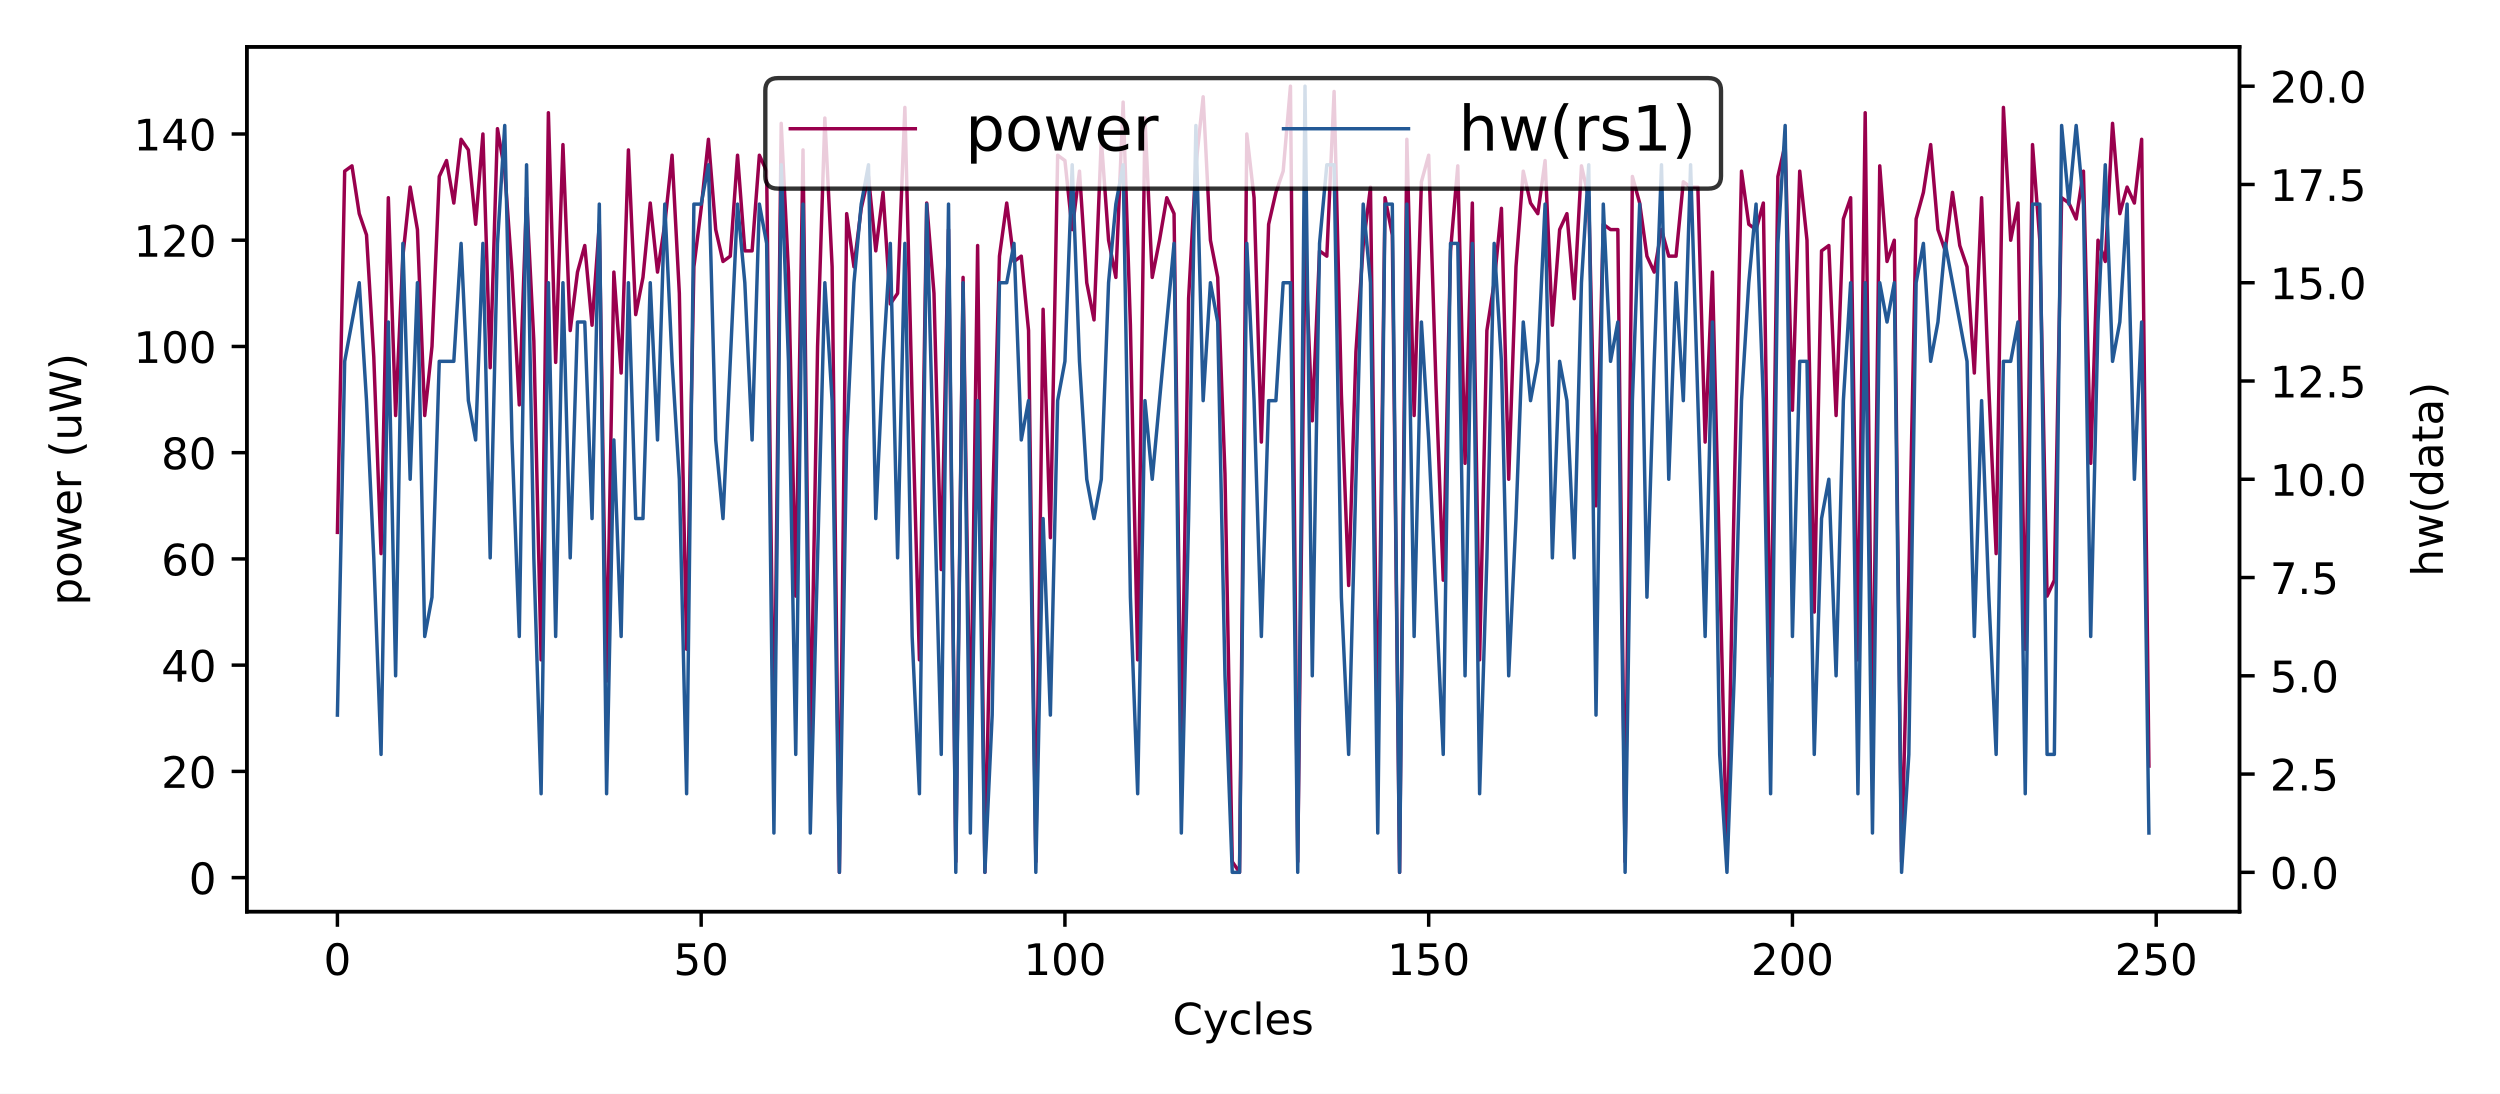
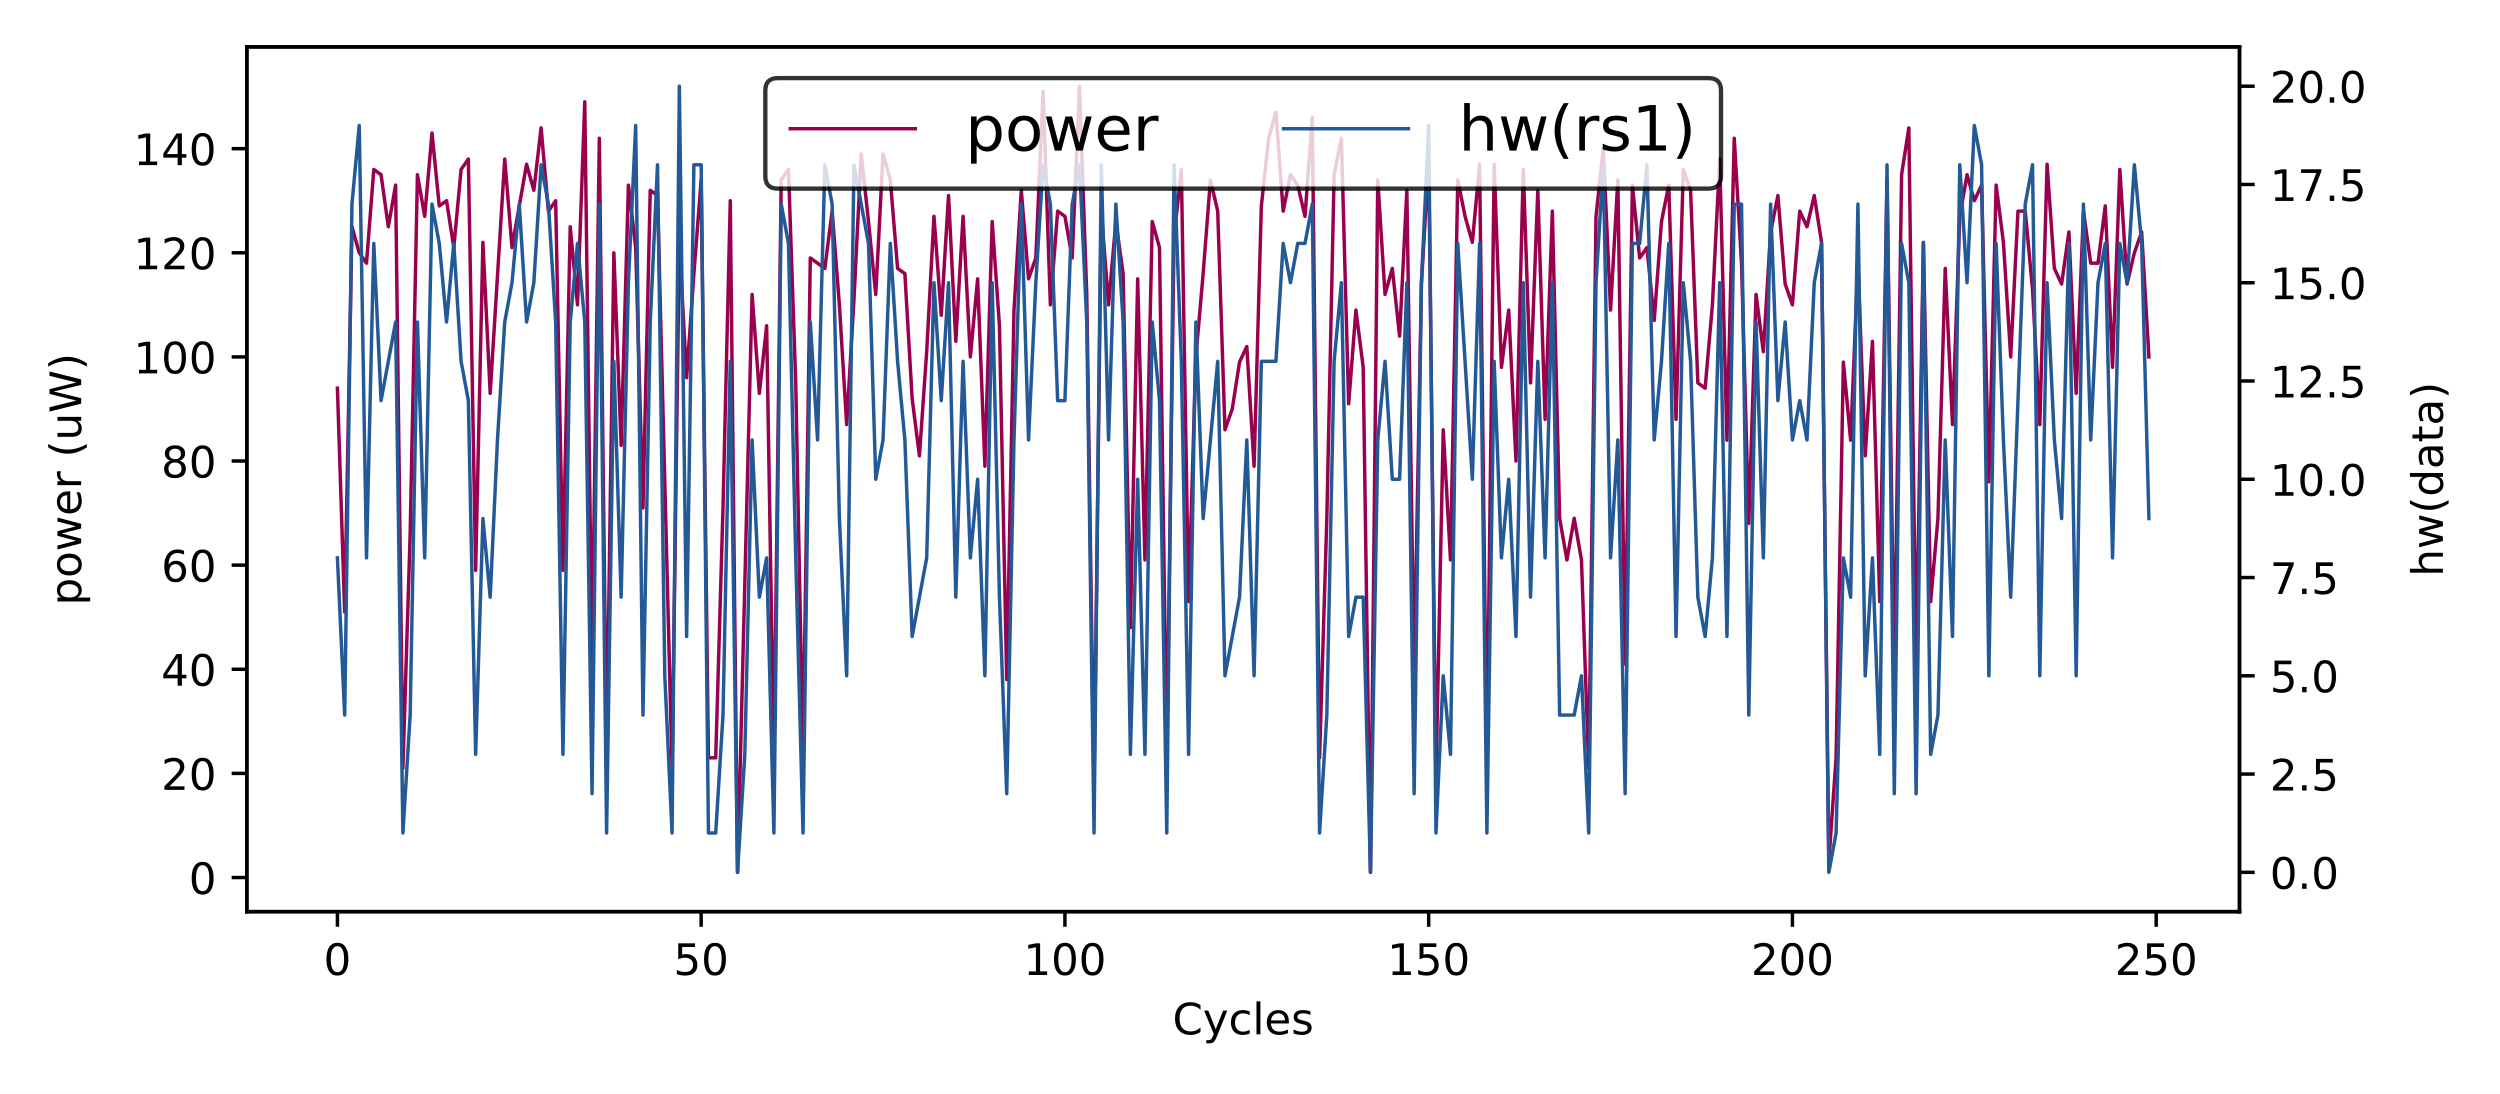
<svg xmlns="http://www.w3.org/2000/svg" xmlns:xlink="http://www.w3.org/1999/xlink" width="576pt" height="252pt" viewBox="0 0 576 252" version="1.1">
  <defs>
    <style type="text/css">*{stroke-linejoin: round; stroke-linecap: butt}</style>
  </defs>
  <g id="figure_1">
    <g id="patch_1">
      <path d="M 0 252  L 576 252  L 576 0  L 0 0  z " style="fill: #ffffff" />
    </g>
    <g id="axes_1">
      <g id="patch_2">
        <path d="M 56.87 210.04  L 515.98 210.04  L 515.98 10.8  L 56.87 10.8  z " style="fill: #ffffff" />
      </g>
      <g id="matplotlib.axis_1">
        <g id="xtick_1">
          <g id="line2d_1">
            <defs>
-               <path id="mdfbec0a7f3" d="M 0 0  L 0 3.5  " style="stroke: #000000; stroke-width: 0.8" />
+               <path id="mf63cffd551" d="M 0 0  L 0 3.5  " style="stroke: #000000; stroke-width: 0.8" />
            </defs>
            <g>
-               <use xlink:href="#mdfbec0a7f3" x="77.739" y="210.04" style="stroke: #000000; stroke-width: 0.8" />
+               <use xlink:href="#mf63cffd551" x="77.739" y="210.04" style="stroke: #000000; stroke-width: 0.8" />
            </g>
          </g>
          <g id="text_1">
            <text style="font: 10px 'DejaVu Sans', 'Bitstream Vera Sans', 'Computer Modern Sans Serif', 'Lucida Grande', 'Verdana', 'Geneva', 'Lucid', 'Arial', 'Helvetica', 'Avant Garde', sans-serif; text-anchor: middle" x="77.739" y="224.638" transform="rotate(-0 77.73864 224.6384)">0</text>
          </g>
        </g>
        <g id="xtick_2">
          <g id="line2d_2">
            <g>
-               <use xlink:href="#mdfbec0a7f3" x="161.548" y="210.04" style="stroke: #000000; stroke-width: 0.8" />
+               <use xlink:href="#mf63cffd551" x="161.548" y="210.04" style="stroke: #000000; stroke-width: 0.8" />
            </g>
          </g>
          <g id="text_2">
            <text style="font: 10px 'DejaVu Sans', 'Bitstream Vera Sans', 'Computer Modern Sans Serif', 'Lucida Grande', 'Verdana', 'Geneva', 'Lucid', 'Arial', 'Helvetica', 'Avant Garde', sans-serif; text-anchor: middle" x="161.548" y="224.638" transform="rotate(-0 161.5484 224.6384)">50</text>
          </g>
        </g>
        <g id="xtick_3">
          <g id="line2d_3">
            <g>
-               <use xlink:href="#mdfbec0a7f3" x="245.358" y="210.04" style="stroke: #000000; stroke-width: 0.8" />
+               <use xlink:href="#mf63cffd551" x="245.358" y="210.04" style="stroke: #000000; stroke-width: 0.8" />
            </g>
          </g>
          <g id="text_3">
            <text style="font: 10px 'DejaVu Sans', 'Bitstream Vera Sans', 'Computer Modern Sans Serif', 'Lucida Grande', 'Verdana', 'Geneva', 'Lucid', 'Arial', 'Helvetica', 'Avant Garde', sans-serif; text-anchor: middle" x="245.358" y="224.638" transform="rotate(-0 245.3582 224.6384)">100</text>
          </g>
        </g>
        <g id="xtick_4">
          <g id="line2d_4">
            <g>
-               <use xlink:href="#mdfbec0a7f3" x="329.168" y="210.04" style="stroke: #000000; stroke-width: 0.8" />
+               <use xlink:href="#mf63cffd551" x="329.168" y="210.04" style="stroke: #000000; stroke-width: 0.8" />
            </g>
          </g>
          <g id="text_4">
            <text style="font: 10px 'DejaVu Sans', 'Bitstream Vera Sans', 'Computer Modern Sans Serif', 'Lucida Grande', 'Verdana', 'Geneva', 'Lucid', 'Arial', 'Helvetica', 'Avant Garde', sans-serif; text-anchor: middle" x="329.168" y="224.638" transform="rotate(-0 329.168 224.6384)">150</text>
          </g>
        </g>
        <g id="xtick_5">
          <g id="line2d_5">
            <g>
-               <use xlink:href="#mdfbec0a7f3" x="412.978" y="210.04" style="stroke: #000000; stroke-width: 0.8" />
+               <use xlink:href="#mf63cffd551" x="412.978" y="210.04" style="stroke: #000000; stroke-width: 0.8" />
            </g>
          </g>
          <g id="text_5">
            <text style="font: 10px 'DejaVu Sans', 'Bitstream Vera Sans', 'Computer Modern Sans Serif', 'Lucida Grande', 'Verdana', 'Geneva', 'Lucid', 'Arial', 'Helvetica', 'Avant Garde', sans-serif; text-anchor: middle" x="412.978" y="224.638" transform="rotate(-0 412.9778 224.6384)">200</text>
          </g>
        </g>
        <g id="xtick_6">
          <g id="line2d_6">
            <g>
-               <use xlink:href="#mdfbec0a7f3" x="496.788" y="210.04" style="stroke: #000000; stroke-width: 0.8" />
+               <use xlink:href="#mf63cffd551" x="496.788" y="210.04" style="stroke: #000000; stroke-width: 0.8" />
            </g>
          </g>
          <g id="text_6">
            <text style="font: 10px 'DejaVu Sans', 'Bitstream Vera Sans', 'Computer Modern Sans Serif', 'Lucida Grande', 'Verdana', 'Geneva', 'Lucid', 'Arial', 'Helvetica', 'Avant Garde', sans-serif; text-anchor: middle" x="496.788" y="224.638" transform="rotate(-0 496.7876 224.6384)">250</text>
          </g>
        </g>
        <g id="text_7">
          <text style="font: 10px 'DejaVu Sans', 'Bitstream Vera Sans', 'Computer Modern Sans Serif', 'Lucida Grande', 'Verdana', 'Geneva', 'Lucid', 'Arial', 'Helvetica', 'Avant Garde', sans-serif; text-anchor: middle" x="286.425" y="238.317" transform="rotate(-0 286.425 238.3166)">Cycles</text>
        </g>
      </g>
      <g id="matplotlib.axis_2">
        <g id="ytick_1">
          <g id="line2d_7">
            <defs>
-               <path id="m7972103280" d="M 0 0  L -3.5 0  " style="stroke: #000000; stroke-width: 0.8" />
+               <path id="m804d36957f" d="M 0 0  L -3.5 0  " style="stroke: #000000; stroke-width: 0.8" />
            </defs>
            <g>
-               <use xlink:href="#m7972103280" x="56.87" y="202.207" style="stroke: #000000; stroke-width: 0.8" />
+               <use xlink:href="#m804d36957f" x="56.87" y="202.183" style="stroke: #000000; stroke-width: 0.8" />
            </g>
          </g>
          <g id="text_8">
-             <text style="font: 10px 'DejaVu Sans', 'Bitstream Vera Sans', 'Computer Modern Sans Serif', 'Lucida Grande', 'Verdana', 'Geneva', 'Lucid', 'Arial', 'Helvetica', 'Avant Garde', sans-serif; text-anchor: end" x="49.87" y="206.007" transform="rotate(-0 49.87 206.0067)">0</text>
+             <text style="font: 10px 'DejaVu Sans', 'Bitstream Vera Sans', 'Computer Modern Sans Serif', 'Lucida Grande', 'Verdana', 'Geneva', 'Lucid', 'Arial', 'Helvetica', 'Avant Garde', sans-serif; text-anchor: end" x="49.87" y="205.982" transform="rotate(-0 49.87 205.9824)">0</text>
          </g>
        </g>
        <g id="ytick_2">
          <g id="line2d_8">
            <g>
-               <use xlink:href="#m7972103280" x="56.87" y="177.731" style="stroke: #000000; stroke-width: 0.8" />
+               <use xlink:href="#m804d36957f" x="56.87" y="178.193" style="stroke: #000000; stroke-width: 0.8" />
            </g>
          </g>
          <g id="text_9">
-             <text style="font: 10px 'DejaVu Sans', 'Bitstream Vera Sans', 'Computer Modern Sans Serif', 'Lucida Grande', 'Verdana', 'Geneva', 'Lucid', 'Arial', 'Helvetica', 'Avant Garde', sans-serif; text-anchor: end" x="49.87" y="181.53" transform="rotate(-0 49.87 181.53)">20</text>
+             <text style="font: 10px 'DejaVu Sans', 'Bitstream Vera Sans', 'Computer Modern Sans Serif', 'Lucida Grande', 'Verdana', 'Geneva', 'Lucid', 'Arial', 'Helvetica', 'Avant Garde', sans-serif; text-anchor: end" x="49.87" y="181.992" transform="rotate(-0 49.87 181.992)">20</text>
          </g>
        </g>
        <g id="ytick_3">
          <g id="line2d_9">
            <g>
-               <use xlink:href="#m7972103280" x="56.87" y="153.254" style="stroke: #000000; stroke-width: 0.8" />
+               <use xlink:href="#m804d36957f" x="56.87" y="154.202" style="stroke: #000000; stroke-width: 0.8" />
            </g>
          </g>
          <g id="text_10">
-             <text style="font: 10px 'DejaVu Sans', 'Bitstream Vera Sans', 'Computer Modern Sans Serif', 'Lucida Grande', 'Verdana', 'Geneva', 'Lucid', 'Arial', 'Helvetica', 'Avant Garde', sans-serif; text-anchor: end" x="49.87" y="157.053" transform="rotate(-0 49.87 157.0534)">40</text>
+             <text style="font: 10px 'DejaVu Sans', 'Bitstream Vera Sans', 'Computer Modern Sans Serif', 'Lucida Grande', 'Verdana', 'Geneva', 'Lucid', 'Arial', 'Helvetica', 'Avant Garde', sans-serif; text-anchor: end" x="49.87" y="158.002" transform="rotate(-0 49.87 158.0016)">40</text>
          </g>
        </g>
        <g id="ytick_4">
          <g id="line2d_10">
            <g>
-               <use xlink:href="#m7972103280" x="56.87" y="128.777" style="stroke: #000000; stroke-width: 0.8" />
+               <use xlink:href="#m804d36957f" x="56.87" y="130.212" style="stroke: #000000; stroke-width: 0.8" />
            </g>
          </g>
          <g id="text_11">
-             <text style="font: 10px 'DejaVu Sans', 'Bitstream Vera Sans', 'Computer Modern Sans Serif', 'Lucida Grande', 'Verdana', 'Geneva', 'Lucid', 'Arial', 'Helvetica', 'Avant Garde', sans-serif; text-anchor: end" x="49.87" y="132.577" transform="rotate(-0 49.87 132.5767)">60</text>
+             <text style="font: 10px 'DejaVu Sans', 'Bitstream Vera Sans', 'Computer Modern Sans Serif', 'Lucida Grande', 'Verdana', 'Geneva', 'Lucid', 'Arial', 'Helvetica', 'Avant Garde', sans-serif; text-anchor: end" x="49.87" y="134.011" transform="rotate(-0 49.87 134.0113)">60</text>
          </g>
        </g>
        <g id="ytick_5">
          <g id="line2d_11">
            <g>
-               <use xlink:href="#m7972103280" x="56.87" y="104.301" style="stroke: #000000; stroke-width: 0.8" />
+               <use xlink:href="#m804d36957f" x="56.87" y="106.222" style="stroke: #000000; stroke-width: 0.8" />
            </g>
          </g>
          <g id="text_12">
-             <text style="font: 10px 'DejaVu Sans', 'Bitstream Vera Sans', 'Computer Modern Sans Serif', 'Lucida Grande', 'Verdana', 'Geneva', 'Lucid', 'Arial', 'Helvetica', 'Avant Garde', sans-serif; text-anchor: end" x="49.87" y="108.1" transform="rotate(-0 49.87 108.1001)">80</text>
+             <text style="font: 10px 'DejaVu Sans', 'Bitstream Vera Sans', 'Computer Modern Sans Serif', 'Lucida Grande', 'Verdana', 'Geneva', 'Lucid', 'Arial', 'Helvetica', 'Avant Garde', sans-serif; text-anchor: end" x="49.87" y="110.021" transform="rotate(-0 49.87 110.0209)">80</text>
          </g>
        </g>
        <g id="ytick_6">
          <g id="line2d_12">
            <g>
-               <use xlink:href="#m7972103280" x="56.87" y="79.824" style="stroke: #000000; stroke-width: 0.8" />
+               <use xlink:href="#m804d36957f" x="56.87" y="82.231" style="stroke: #000000; stroke-width: 0.8" />
            </g>
          </g>
          <g id="text_13">
-             <text style="font: 10px 'DejaVu Sans', 'Bitstream Vera Sans', 'Computer Modern Sans Serif', 'Lucida Grande', 'Verdana', 'Geneva', 'Lucid', 'Arial', 'Helvetica', 'Avant Garde', sans-serif; text-anchor: end" x="49.87" y="83.623" transform="rotate(-0 49.87 83.6234)">100</text>
+             <text style="font: 10px 'DejaVu Sans', 'Bitstream Vera Sans', 'Computer Modern Sans Serif', 'Lucida Grande', 'Verdana', 'Geneva', 'Lucid', 'Arial', 'Helvetica', 'Avant Garde', sans-serif; text-anchor: end" x="49.87" y="86.031" transform="rotate(-0 49.87 86.03054)">100</text>
          </g>
        </g>
        <g id="ytick_7">
          <g id="line2d_13">
            <g>
-               <use xlink:href="#m7972103280" x="56.87" y="55.348" style="stroke: #000000; stroke-width: 0.8" />
+               <use xlink:href="#m804d36957f" x="56.87" y="58.241" style="stroke: #000000; stroke-width: 0.8" />
            </g>
          </g>
          <g id="text_14">
-             <text style="font: 10px 'DejaVu Sans', 'Bitstream Vera Sans', 'Computer Modern Sans Serif', 'Lucida Grande', 'Verdana', 'Geneva', 'Lucid', 'Arial', 'Helvetica', 'Avant Garde', sans-serif; text-anchor: end" x="49.87" y="59.147" transform="rotate(-0 49.87 59.14674)">120</text>
+             <text style="font: 10px 'DejaVu Sans', 'Bitstream Vera Sans', 'Computer Modern Sans Serif', 'Lucida Grande', 'Verdana', 'Geneva', 'Lucid', 'Arial', 'Helvetica', 'Avant Garde', sans-serif; text-anchor: end" x="49.87" y="62.04" transform="rotate(-0 49.87 62.04017)">120</text>
          </g>
        </g>
        <g id="ytick_8">
          <g id="line2d_14">
            <g>
-               <use xlink:href="#m7972103280" x="56.87" y="30.871" style="stroke: #000000; stroke-width: 0.8" />
+               <use xlink:href="#m804d36957f" x="56.87" y="34.251" style="stroke: #000000; stroke-width: 0.8" />
            </g>
          </g>
          <g id="text_15">
-             <text style="font: 10px 'DejaVu Sans', 'Bitstream Vera Sans', 'Computer Modern Sans Serif', 'Lucida Grande', 'Verdana', 'Geneva', 'Lucid', 'Arial', 'Helvetica', 'Avant Garde', sans-serif; text-anchor: end" x="49.87" y="34.67" transform="rotate(-0 49.87 34.67008)">140</text>
+             <text style="font: 10px 'DejaVu Sans', 'Bitstream Vera Sans', 'Computer Modern Sans Serif', 'Lucida Grande', 'Verdana', 'Geneva', 'Lucid', 'Arial', 'Helvetica', 'Avant Garde', sans-serif; text-anchor: end" x="49.87" y="38.05" transform="rotate(-0 49.87 38.0498)">140</text>
          </g>
        </g>
        <g id="text_16">
          <text style="font: 10px 'DejaVu Sans', 'Bitstream Vera Sans', 'Computer Modern Sans Serif', 'Lucida Grande', 'Verdana', 'Geneva', 'Lucid', 'Arial', 'Helvetica', 'Avant Garde', sans-serif; text-anchor: middle" x="18.703" y="110.42" transform="rotate(-90 18.70281 110.42)">power (uW)</text>
        </g>
      </g>
      <g id="line2d_15">
-         <path d="M 77.739 122.658  L 79.415 39.438  L 81.091 38.214  L 82.767 49.228  L 84.443 54.124  L 86.12 82.272  L 87.796 127.554  L 89.472 45.557  L 91.148 95.734  L 92.824 59.019  L 94.501 43.109  L 96.177 52.9  L 97.853 95.734  L 99.529 79.824  L 101.205 40.662  L 102.882 36.99  L 104.558 46.781  L 106.234 32.095  L 107.91 34.542  L 109.586 51.676  L 111.263 30.871  L 112.939 84.72  L 114.615 29.647  L 116.291 39.438  L 117.967 62.691  L 119.644 93.286  L 121.32 45.557  L 122.996 78.6  L 124.672 152.03  L 126.348 25.976  L 128.025 83.496  L 129.701 33.319  L 131.377 76.153  L 133.053 62.691  L 134.729 56.571  L 136.405 74.929  L 138.082 51.676  L 139.758 156.926  L 141.434 62.691  L 143.11 85.943  L 144.786 34.542  L 146.463 72.481  L 148.139 63.914  L 149.815 46.781  L 151.491 62.691  L 153.167 51.676  L 154.844 35.766  L 156.52 67.586  L 158.196 149.583  L 159.872 61.467  L 161.548 48.005  L 163.225 32.095  L 164.901 52.9  L 166.577 60.243  L 168.253 59.019  L 169.929 35.766  L 171.606 57.795  L 173.282 57.795  L 174.958 35.766  L 176.634 39.438  L 178.31 176.507  L 179.987 28.423  L 181.663 62.691  L 183.339 137.344  L 185.015 34.542  L 186.691 174.059  L 188.368 79.824  L 190.044 27.199  L 191.72 61.467  L 193.396 200.984  L 195.072 49.228  L 196.749 61.467  L 198.425 48.005  L 200.101 40.662  L 201.777 57.795  L 203.453 44.333  L 205.13 70.034  L 206.806 67.586  L 208.482 24.752  L 210.158 92.063  L 211.834 152.03  L 213.51 46.781  L 215.187 67.586  L 216.863 131.225  L 218.539 52.9  L 220.215 198.536  L 221.891 63.914  L 223.568 174.059  L 225.244 56.571  L 226.92 200.984  L 228.596 120.211  L 230.272 59.019  L 231.949 46.781  L 233.625 60.243  L 235.301 59.019  L 236.977 76.153  L 238.653 198.536  L 240.33 71.257  L 242.006 123.882  L 243.682 35.766  L 245.358 36.99  L 247.034 52.9  L 248.711 39.438  L 250.387 65.138  L 252.063 73.705  L 253.739 32.095  L 255.415 55.348  L 257.092 63.914  L 258.768 23.528  L 260.444 74.929  L 262.12 152.03  L 263.796 27.199  L 265.473 63.914  L 267.149 55.348  L 268.825 45.557  L 270.501 49.228  L 272.177 174.059  L 273.854 68.81  L 275.53 38.214  L 277.206 22.304  L 278.882 55.348  L 280.558 63.914  L 282.235 109.196  L 283.911 198.536  L 285.587 200.984  L 287.263 30.871  L 288.939 45.557  L 290.615 101.853  L 292.292 51.676  L 293.968 44.333  L 295.644 39.438  L 297.32 19.856  L 298.996 198.536  L 300.673 56.571  L 302.349 96.958  L 304.025 57.795  L 305.701 59.019  L 307.377 21.08  L 309.054 90.839  L 310.73 134.897  L 312.406 81.048  L 314.082 56.571  L 315.758 43.109  L 317.435 174.059  L 319.111 45.557  L 320.787 54.124  L 322.463 200.984  L 324.139 32.095  L 325.816 95.734  L 327.492 41.885  L 329.168 35.766  L 330.844 88.391  L 332.52 133.673  L 334.197 57.795  L 335.873 38.214  L 337.549 106.749  L 339.225 46.781  L 340.901 152.03  L 342.578 76.153  L 344.254 65.138  L 345.93 48.005  L 347.606 110.42  L 349.282 61.467  L 350.959 39.438  L 352.635 46.781  L 354.311 49.228  L 355.987 36.99  L 357.663 74.929  L 359.34 52.9  L 361.016 49.228  L 362.692 68.81  L 364.368 38.214  L 366.044 45.557  L 367.72 116.539  L 369.397 51.676  L 371.073 52.9  L 372.749 52.9  L 374.425 198.536  L 376.101 40.662  L 377.778 46.781  L 379.454 59.019  L 381.13 62.691  L 382.806 52.9  L 384.482 59.019  L 386.159 59.019  L 387.835 41.885  L 389.511 43.109  L 391.187 43.109  L 392.863 101.853  L 394.54 62.691  L 397.892 198.536  L 399.568 114.091  L 401.244 39.438  L 402.921 51.676  L 404.597 52.9  L 406.273 46.781  L 407.949 155.702  L 409.625 40.662  L 411.302 33.319  L 412.978 94.51  L 414.654 39.438  L 416.33 55.348  L 418.006 141.016  L 419.683 57.795  L 421.359 56.571  L 423.035 95.734  L 424.711 50.452  L 426.387 45.557  L 428.064 152.03  L 429.74 25.976  L 431.416 174.059  L 433.092 38.214  L 434.768 60.243  L 436.445 55.348  L 438.121 198.536  L 439.797 132.449  L 441.473 50.452  L 443.149 44.333  L 444.825 33.319  L 446.502 52.9  L 448.178 57.795  L 449.854 44.333  L 451.53 56.571  L 453.206 61.467  L 454.883 85.943  L 456.559 45.557  L 458.235 89.615  L 459.911 127.554  L 461.587 24.752  L 463.264 55.348  L 464.94 46.781  L 466.616 149.583  L 468.292 33.319  L 469.968 55.348  L 471.645 137.344  L 473.321 133.673  L 474.997 45.557  L 476.673 46.781  L 478.349 50.452  L 480.026 39.438  L 481.702 106.749  L 483.378 55.348  L 485.054 60.243  L 486.73 28.423  L 488.407 49.228  L 490.083 43.109  L 491.759 46.781  L 493.435 32.095  L 495.111 176.507  L 495.111 176.507  " clip-path="url(#p470014c991)" style="fill: none; stroke: #99004d; stroke-width: 0.8; stroke-linecap: square" />
+         <path d="M 77.739 89.428  L 79.415 141.008  L 81.091 52.243  L 82.767 58.241  L 84.443 60.64  L 86.12 39.049  L 87.796 40.248  L 89.472 52.243  L 91.148 42.647  L 92.824 176.993  L 94.501 123.015  L 96.177 40.248  L 97.853 49.844  L 99.529 30.652  L 101.205 47.445  L 102.882 46.246  L 104.558 57.041  L 106.234 39.049  L 107.91 36.65  L 109.586 131.412  L 111.263 55.842  L 112.939 90.628  L 116.291 36.65  L 117.967 57.041  L 121.32 37.849  L 122.996 43.847  L 124.672 29.453  L 126.348 48.645  L 128.025 46.246  L 129.701 131.412  L 131.377 52.243  L 133.053 70.236  L 134.729 23.455  L 136.405 153.003  L 138.082 31.852  L 139.758 174.594  L 141.434 58.241  L 143.11 102.623  L 144.786 42.647  L 146.463 57.041  L 148.139 117.017  L 149.815 43.847  L 151.491 45.046  L 154.844 176.993  L 156.52 55.842  L 158.196 87.029  L 159.872 63.039  L 161.548 41.448  L 163.225 174.594  L 164.901 174.594  L 166.577 117.017  L 168.253 46.246  L 169.929 200.984  L 173.282 67.837  L 174.958 90.628  L 176.634 75.034  L 178.31 175.794  L 179.987 41.448  L 181.663 39.049  L 183.339 88.229  L 185.015 174.594  L 186.691 59.44  L 190.044 61.84  L 191.72 48.645  L 193.396 70.236  L 195.072 97.825  L 196.749 69.037  L 198.425 35.45  L 200.101 51.044  L 201.777 67.837  L 203.453 35.45  L 205.13 41.448  L 206.806 61.84  L 208.482 63.039  L 210.158 91.827  L 211.834 105.022  L 213.51 81.032  L 215.187 49.844  L 216.863 72.635  L 218.539 45.046  L 220.215 78.633  L 221.891 49.844  L 223.568 82.231  L 225.244 64.239  L 226.92 107.421  L 228.596 51.044  L 230.272 75.034  L 231.949 156.601  L 233.625 71.436  L 235.301 43.847  L 236.977 64.239  L 238.653 59.44  L 240.33 21.056  L 242.006 70.236  L 243.682 48.645  L 245.358 49.844  L 247.034 59.44  L 248.711 19.856  L 250.387 67.837  L 252.063 181.791  L 253.739 48.645  L 255.415 70.236  L 257.092 51.044  L 258.768 63.039  L 260.444 144.606  L 262.12 64.239  L 263.796 129.013  L 265.473 51.044  L 267.149 57.041  L 268.825 174.594  L 270.501 54.642  L 272.177 39.049  L 273.854 138.609  L 275.53 82.231  L 277.206 63.039  L 278.882 41.448  L 280.558 48.645  L 282.235 99.025  L 283.911 94.227  L 285.587 83.431  L 287.263 79.832  L 288.939 107.421  L 290.615 47.445  L 292.292 31.852  L 293.968 25.854  L 295.644 48.645  L 297.32 40.248  L 298.996 42.647  L 300.673 49.844  L 302.349 27.053  L 304.025 174.594  L 305.701 119.416  L 307.377 40.248  L 309.054 31.852  L 310.73 93.027  L 312.406 71.436  L 314.082 84.63  L 315.758 200.984  L 317.435 41.448  L 319.111 67.837  L 320.787 61.84  L 322.463 77.433  L 324.139 43.847  L 325.816 155.402  L 327.492 65.438  L 329.168 36.65  L 330.844 179.392  L 332.52 99.025  L 334.197 129.013  L 335.873 41.448  L 337.549 49.844  L 339.225 55.842  L 340.901 37.849  L 342.578 176.993  L 344.254 37.849  L 345.93 84.63  L 347.606 71.436  L 349.282 106.222  L 350.959 39.049  L 352.635 88.229  L 354.311 43.847  L 355.987 96.626  L 357.663 48.645  L 359.34 119.416  L 361.016 129.013  L 362.692 119.416  L 364.368 129.013  L 366.044 176.993  L 367.72 49.844  L 369.397 34.251  L 371.073 71.436  L 372.749 41.448  L 374.425 153.003  L 376.101 42.647  L 377.778 59.44  L 379.454 57.041  L 381.13 73.835  L 382.806 51.044  L 384.482 42.647  L 386.159 96.626  L 387.835 39.049  L 389.511 43.847  L 391.187 88.229  L 392.863 89.428  L 394.54 70.236  L 396.216 36.65  L 397.892 101.424  L 399.568 31.852  L 401.244 60.64  L 402.921 120.616  L 404.597 67.837  L 406.273 81.032  L 407.949 53.443  L 409.625 45.046  L 411.302 65.438  L 412.978 70.236  L 414.654 48.645  L 416.33 52.243  L 418.006 45.046  L 419.683 55.842  L 421.359 198.585  L 423.035 174.594  L 424.711 83.431  L 426.387 101.424  L 428.064 60.64  L 429.74 105.022  L 431.416 78.633  L 433.092 138.609  L 434.768 41.448  L 436.445 156.601  L 438.121 40.248  L 439.797 29.453  L 441.473 154.202  L 443.149 55.842  L 444.825 138.609  L 446.502 119.416  L 448.178 61.84  L 449.854 97.825  L 451.53 49.844  L 453.206 40.248  L 454.883 46.246  L 456.559 42.647  L 458.235 111.02  L 459.911 42.647  L 461.587 55.842  L 463.264 82.231  L 464.94 48.645  L 466.616 48.645  L 468.292 66.638  L 469.968 97.825  L 471.645 37.849  L 473.321 61.84  L 474.997 65.438  L 476.673 53.443  L 478.349 90.628  L 480.026 48.645  L 481.702 60.64  L 483.378 60.64  L 485.054 47.445  L 486.73 84.63  L 488.407 39.049  L 490.083 65.438  L 491.759 58.241  L 493.435 53.443  L 495.111 82.231  L 495.111 82.231  " clip-path="url(#p8345cc4278)" style="fill: none; stroke: #99004d; stroke-width: 0.8; stroke-linecap: square" />
      </g>
      <g id="patch_3">
        <path d="M 56.87 210.04  L 56.87 10.8  " style="fill: none; stroke: #000000; stroke-width: 0.8; stroke-linejoin: miter; stroke-linecap: square" />
      </g>
      <g id="patch_4">
        <path d="M 515.98 210.04  L 515.98 10.8  " style="fill: none; stroke: #000000; stroke-width: 0.8; stroke-linejoin: miter; stroke-linecap: square" />
      </g>
      <g id="patch_5">
        <path d="M 56.87 210.04  L 515.98 210.04  " style="fill: none; stroke: #000000; stroke-width: 0.8; stroke-linejoin: miter; stroke-linecap: square" />
      </g>
      <g id="patch_6">
        <path d="M 56.87 10.8  L 515.98 10.8  " style="fill: none; stroke: #000000; stroke-width: 0.8; stroke-linejoin: miter; stroke-linecap: square" />
      </g>
    </g>
    <g id="axes_2">
      <g id="matplotlib.axis_3">
        <g id="ytick_9">
          <g id="line2d_16">
            <defs>
-               <path id="m90aab85561" d="M 0 0  L 3.5 0  " style="stroke: #000000; stroke-width: 0.8" />
+               <path id="m6aea830eba" d="M 0 0  L 3.5 0  " style="stroke: #000000; stroke-width: 0.8" />
            </defs>
            <g>
-               <use xlink:href="#m90aab85561" x="515.98" y="200.984" style="stroke: #000000; stroke-width: 0.8" />
+               <use xlink:href="#m6aea830eba" x="515.98" y="200.984" style="stroke: #000000; stroke-width: 0.8" />
            </g>
          </g>
          <g id="text_17">
            <text style="font: 10px 'DejaVu Sans', 'Bitstream Vera Sans', 'Computer Modern Sans Serif', 'Lucida Grande', 'Verdana', 'Geneva', 'Lucid', 'Arial', 'Helvetica', 'Avant Garde', sans-serif; text-anchor: start" x="522.98" y="204.783" transform="rotate(-0 522.98 204.7829)">0.0</text>
          </g>
        </g>
        <g id="ytick_10">
          <g id="line2d_17">
            <g>
-               <use xlink:href="#m90aab85561" x="515.98" y="178.343" style="stroke: #000000; stroke-width: 0.8" />
+               <use xlink:href="#m6aea830eba" x="515.98" y="178.343" style="stroke: #000000; stroke-width: 0.8" />
            </g>
          </g>
          <g id="text_18">
            <text style="font: 10px 'DejaVu Sans', 'Bitstream Vera Sans', 'Computer Modern Sans Serif', 'Lucida Grande', 'Verdana', 'Geneva', 'Lucid', 'Arial', 'Helvetica', 'Avant Garde', sans-serif; text-anchor: start" x="522.98" y="182.142" transform="rotate(-0 522.98 182.1419)">2.5</text>
          </g>
        </g>
        <g id="ytick_11">
          <g id="line2d_18">
            <g>
-               <use xlink:href="#m90aab85561" x="515.98" y="155.702" style="stroke: #000000; stroke-width: 0.8" />
+               <use xlink:href="#m6aea830eba" x="515.98" y="155.702" style="stroke: #000000; stroke-width: 0.8" />
            </g>
          </g>
          <g id="text_19">
            <text style="font: 10px 'DejaVu Sans', 'Bitstream Vera Sans', 'Computer Modern Sans Serif', 'Lucida Grande', 'Verdana', 'Geneva', 'Lucid', 'Arial', 'Helvetica', 'Avant Garde', sans-serif; text-anchor: start" x="522.98" y="159.501" transform="rotate(-0 522.98 159.501)">5.0</text>
          </g>
        </g>
        <g id="ytick_12">
          <g id="line2d_19">
            <g>
-               <use xlink:href="#m90aab85561" x="515.98" y="133.061" style="stroke: #000000; stroke-width: 0.8" />
+               <use xlink:href="#m6aea830eba" x="515.98" y="133.061" style="stroke: #000000; stroke-width: 0.8" />
            </g>
          </g>
          <g id="text_20">
            <text style="font: 10px 'DejaVu Sans', 'Bitstream Vera Sans', 'Computer Modern Sans Serif', 'Lucida Grande', 'Verdana', 'Geneva', 'Lucid', 'Arial', 'Helvetica', 'Avant Garde', sans-serif; text-anchor: start" x="522.98" y="136.86" transform="rotate(-0 522.98 136.8601)">7.5</text>
          </g>
        </g>
        <g id="ytick_13">
          <g id="line2d_20">
            <g>
-               <use xlink:href="#m90aab85561" x="515.98" y="110.42" style="stroke: #000000; stroke-width: 0.8" />
+               <use xlink:href="#m6aea830eba" x="515.98" y="110.42" style="stroke: #000000; stroke-width: 0.8" />
            </g>
          </g>
          <g id="text_21">
            <text style="font: 10px 'DejaVu Sans', 'Bitstream Vera Sans', 'Computer Modern Sans Serif', 'Lucida Grande', 'Verdana', 'Geneva', 'Lucid', 'Arial', 'Helvetica', 'Avant Garde', sans-serif; text-anchor: start" x="522.98" y="114.219" transform="rotate(-0 522.98 114.2192)">10.0</text>
          </g>
        </g>
        <g id="ytick_14">
          <g id="line2d_21">
            <g>
-               <use xlink:href="#m90aab85561" x="515.98" y="87.779" style="stroke: #000000; stroke-width: 0.8" />
+               <use xlink:href="#m6aea830eba" x="515.98" y="87.779" style="stroke: #000000; stroke-width: 0.8" />
            </g>
          </g>
          <g id="text_22">
            <text style="font: 10px 'DejaVu Sans', 'Bitstream Vera Sans', 'Computer Modern Sans Serif', 'Lucida Grande', 'Verdana', 'Geneva', 'Lucid', 'Arial', 'Helvetica', 'Avant Garde', sans-serif; text-anchor: start" x="522.98" y="91.578" transform="rotate(-0 522.98 91.57831)">12.5</text>
          </g>
        </g>
        <g id="ytick_15">
          <g id="line2d_22">
            <g>
-               <use xlink:href="#m90aab85561" x="515.98" y="65.138" style="stroke: #000000; stroke-width: 0.8" />
+               <use xlink:href="#m6aea830eba" x="515.98" y="65.138" style="stroke: #000000; stroke-width: 0.8" />
            </g>
          </g>
          <g id="text_23">
            <text style="font: 10px 'DejaVu Sans', 'Bitstream Vera Sans', 'Computer Modern Sans Serif', 'Lucida Grande', 'Verdana', 'Geneva', 'Lucid', 'Arial', 'Helvetica', 'Avant Garde', sans-serif; text-anchor: start" x="522.98" y="68.937" transform="rotate(-0 522.98 68.9374)">15.0</text>
          </g>
        </g>
        <g id="ytick_16">
          <g id="line2d_23">
            <g>
-               <use xlink:href="#m90aab85561" x="515.98" y="42.497" style="stroke: #000000; stroke-width: 0.8" />
+               <use xlink:href="#m6aea830eba" x="515.98" y="42.497" style="stroke: #000000; stroke-width: 0.8" />
            </g>
          </g>
          <g id="text_24">
            <text style="font: 10px 'DejaVu Sans', 'Bitstream Vera Sans', 'Computer Modern Sans Serif', 'Lucida Grande', 'Verdana', 'Geneva', 'Lucid', 'Arial', 'Helvetica', 'Avant Garde', sans-serif; text-anchor: start" x="522.98" y="46.296" transform="rotate(-0 522.98 46.29649)">17.5</text>
          </g>
        </g>
        <g id="ytick_17">
          <g id="line2d_24">
            <g>
-               <use xlink:href="#m90aab85561" x="515.98" y="19.856" style="stroke: #000000; stroke-width: 0.8" />
+               <use xlink:href="#m6aea830eba" x="515.98" y="19.856" style="stroke: #000000; stroke-width: 0.8" />
            </g>
          </g>
          <g id="text_25">
            <text style="font: 10px 'DejaVu Sans', 'Bitstream Vera Sans', 'Computer Modern Sans Serif', 'Lucida Grande', 'Verdana', 'Geneva', 'Lucid', 'Arial', 'Helvetica', 'Avant Garde', sans-serif; text-anchor: start" x="522.98" y="23.656" transform="rotate(-0 522.98 23.65558)">20.0</text>
          </g>
        </g>
        <g id="text_26">
          <text style="font: 10px 'DejaVu Sans', 'Bitstream Vera Sans', 'Computer Modern Sans Serif', 'Lucida Grande', 'Verdana', 'Geneva', 'Lucid', 'Arial', 'Helvetica', 'Avant Garde', sans-serif; text-anchor: middle" x="562.844" y="110.42" transform="rotate(-90 562.8441 110.42)">hw(data)</text>
        </g>
      </g>
      <g id="line2d_25">
-         <path d="M 77.739 164.758  L 79.415 83.251  L 82.767 65.138  L 84.443 92.307  L 86.12 128.533  L 87.796 173.815  L 89.472 74.195  L 91.148 155.702  L 92.824 56.082  L 94.501 110.42  L 96.177 65.138  L 97.853 146.645  L 99.529 137.589  L 101.205 83.251  L 104.558 83.251  L 106.234 56.082  L 107.91 92.307  L 109.586 101.364  L 111.263 56.082  L 112.939 128.533  L 114.615 56.082  L 116.291 28.913  L 117.967 101.364  L 119.644 146.645  L 121.32 37.969  L 122.996 128.533  L 124.672 182.871  L 126.348 65.138  L 128.025 146.645  L 129.701 65.138  L 131.377 128.533  L 133.053 74.195  L 134.729 74.195  L 136.405 119.476  L 138.082 47.025  L 139.758 182.871  L 141.434 101.364  L 143.11 146.645  L 144.786 65.138  L 146.463 119.476  L 148.139 119.476  L 149.815 65.138  L 151.491 101.364  L 153.167 47.025  L 154.844 83.251  L 156.52 110.42  L 158.196 182.871  L 159.872 47.025  L 161.548 47.025  L 163.225 37.969  L 164.901 101.364  L 166.577 119.476  L 169.929 47.025  L 171.606 65.138  L 173.282 101.364  L 174.958 47.025  L 176.634 56.082  L 178.31 191.927  L 179.987 37.969  L 181.663 83.251  L 183.339 173.815  L 185.015 47.025  L 186.691 191.927  L 190.044 65.138  L 191.72 92.307  L 193.396 200.984  L 195.072 101.364  L 196.749 65.138  L 198.425 47.025  L 200.101 37.969  L 201.777 119.476  L 203.453 83.251  L 205.13 56.082  L 206.806 128.533  L 208.482 56.082  L 210.158 146.645  L 211.834 182.871  L 213.51 47.025  L 216.863 173.815  L 218.539 47.025  L 220.215 200.984  L 221.891 65.138  L 223.568 191.927  L 225.244 92.307  L 226.92 200.984  L 228.596 164.758  L 230.272 65.138  L 231.949 65.138  L 233.625 56.082  L 235.301 101.364  L 236.977 92.307  L 238.653 200.984  L 240.33 119.476  L 242.006 164.758  L 243.682 92.307  L 245.358 83.251  L 247.034 37.969  L 248.711 83.251  L 250.387 110.42  L 252.063 119.476  L 253.739 110.42  L 255.415 65.138  L 257.092 47.025  L 258.768 37.969  L 260.444 137.589  L 262.12 182.871  L 263.796 92.307  L 265.473 110.42  L 270.501 56.082  L 272.177 191.927  L 273.854 119.476  L 275.53 28.913  L 277.206 92.307  L 278.882 65.138  L 280.558 74.195  L 282.235 155.702  L 283.911 200.984  L 285.587 200.984  L 287.263 56.082  L 288.939 92.307  L 290.615 146.645  L 292.292 92.307  L 293.968 92.307  L 295.644 65.138  L 297.32 65.138  L 298.996 200.984  L 300.673 19.856  L 302.349 155.702  L 304.025 56.082  L 305.701 37.969  L 307.377 37.969  L 309.054 137.589  L 310.73 173.815  L 314.082 47.025  L 315.758 65.138  L 317.435 191.927  L 319.111 47.025  L 320.787 47.025  L 322.463 200.984  L 324.139 47.025  L 325.816 146.645  L 327.492 74.195  L 329.168 101.364  L 332.52 173.815  L 334.197 56.082  L 335.873 56.082  L 337.549 155.702  L 339.225 56.082  L 340.901 182.871  L 342.578 128.533  L 344.254 56.082  L 345.93 83.251  L 347.606 155.702  L 349.282 119.476  L 350.959 74.195  L 352.635 92.307  L 354.311 83.251  L 355.987 47.025  L 357.663 128.533  L 359.34 83.251  L 361.016 92.307  L 362.692 128.533  L 364.368 65.138  L 366.044 37.969  L 367.72 164.758  L 369.397 47.025  L 371.073 83.251  L 372.749 74.195  L 374.425 200.984  L 376.101 92.307  L 377.778 47.025  L 379.454 137.589  L 381.13 83.251  L 382.806 37.969  L 384.482 110.42  L 386.159 65.138  L 387.835 92.307  L 389.511 37.969  L 392.863 146.645  L 394.54 74.195  L 396.216 173.815  L 397.892 200.984  L 399.568 155.702  L 401.244 92.307  L 402.921 65.138  L 404.597 47.025  L 406.273 92.307  L 407.949 182.871  L 409.625 56.082  L 411.302 28.913  L 412.978 146.645  L 414.654 83.251  L 416.33 83.251  L 418.006 173.815  L 419.683 119.476  L 421.359 110.42  L 423.035 155.702  L 424.711 92.307  L 426.387 65.138  L 428.064 182.871  L 429.74 65.138  L 431.416 191.927  L 433.092 65.138  L 434.768 74.195  L 436.445 65.138  L 438.121 200.984  L 439.797 173.815  L 441.473 65.138  L 443.149 56.082  L 444.825 83.251  L 446.502 74.195  L 448.178 56.082  L 453.206 83.251  L 454.883 146.645  L 456.559 92.307  L 458.235 137.589  L 459.911 173.815  L 461.587 83.251  L 463.264 83.251  L 464.94 74.195  L 466.616 182.871  L 468.292 47.025  L 469.968 47.025  L 471.645 173.815  L 473.321 173.815  L 474.997 28.913  L 476.673 47.025  L 478.349 28.913  L 480.026 47.025  L 481.702 146.645  L 483.378 74.195  L 485.054 37.969  L 486.73 83.251  L 488.407 74.195  L 490.083 47.025  L 491.759 110.42  L 493.435 74.195  L 495.111 191.927  L 495.111 191.927  " clip-path="url(#p470014c991)" style="fill: none; stroke: #235996; stroke-width: 0.8; stroke-linecap: square" />
+         <path d="M 77.739 128.533  L 79.415 164.758  L 81.091 47.025  L 82.767 28.913  L 84.443 128.533  L 86.12 56.082  L 87.796 92.307  L 91.148 74.195  L 92.824 191.927  L 94.501 164.758  L 96.177 74.195  L 97.853 128.533  L 99.529 47.025  L 101.205 56.082  L 102.882 74.195  L 104.558 56.082  L 106.234 83.251  L 107.91 92.307  L 109.586 173.815  L 111.263 119.476  L 112.939 137.589  L 114.615 101.364  L 116.291 74.195  L 117.967 65.138  L 119.644 47.025  L 121.32 74.195  L 122.996 65.138  L 124.672 37.969  L 126.348 47.025  L 128.025 74.195  L 129.701 173.815  L 131.377 74.195  L 133.053 56.082  L 134.729 74.195  L 136.405 182.871  L 138.082 47.025  L 139.758 191.927  L 141.434 83.251  L 143.11 137.589  L 144.786 65.138  L 146.463 28.913  L 148.139 164.758  L 149.815 74.195  L 151.491 37.969  L 153.167 155.702  L 154.844 191.927  L 156.52 19.856  L 158.196 146.645  L 159.872 37.969  L 161.548 37.969  L 163.225 191.927  L 164.901 191.927  L 166.577 164.758  L 168.253 83.251  L 169.929 200.984  L 171.606 173.815  L 173.282 101.364  L 174.958 137.589  L 176.634 128.533  L 178.31 191.927  L 179.987 47.025  L 181.663 56.082  L 183.339 128.533  L 185.015 191.927  L 186.691 74.195  L 188.368 101.364  L 190.044 37.969  L 191.72 47.025  L 193.396 119.476  L 195.072 155.702  L 196.749 37.969  L 200.101 56.082  L 201.777 110.42  L 203.453 101.364  L 205.13 56.082  L 206.806 83.251  L 208.482 101.364  L 210.158 146.645  L 213.51 128.533  L 215.187 65.138  L 216.863 92.307  L 218.539 65.138  L 220.215 137.589  L 221.891 83.251  L 223.568 128.533  L 225.244 110.42  L 226.92 155.702  L 228.596 65.138  L 230.272 137.589  L 231.949 182.871  L 233.625 101.364  L 235.301 47.025  L 236.977 101.364  L 238.653 65.138  L 240.33 37.969  L 242.006 47.025  L 243.682 92.307  L 245.358 92.307  L 247.034 47.025  L 248.711 37.969  L 250.387 74.195  L 252.063 191.927  L 253.739 37.969  L 255.415 101.364  L 257.092 47.025  L 258.768 74.195  L 260.444 173.815  L 262.12 110.42  L 263.796 173.815  L 265.473 74.195  L 267.149 92.307  L 268.825 191.927  L 270.501 37.969  L 272.177 83.251  L 273.854 173.815  L 275.53 74.195  L 277.206 119.476  L 280.558 83.251  L 282.235 155.702  L 285.587 137.589  L 287.263 101.364  L 288.939 155.702  L 290.615 83.251  L 293.968 83.251  L 295.644 56.082  L 297.32 65.138  L 298.996 56.082  L 300.673 56.082  L 302.349 47.025  L 304.025 191.927  L 305.701 164.758  L 307.377 83.251  L 309.054 65.138  L 310.73 146.645  L 312.406 137.589  L 314.082 137.589  L 315.758 200.984  L 317.435 101.364  L 319.111 83.251  L 320.787 110.42  L 322.463 110.42  L 324.139 65.138  L 325.816 182.871  L 327.492 65.138  L 329.168 28.913  L 330.844 191.927  L 332.52 155.702  L 334.197 173.815  L 335.873 56.082  L 339.225 110.42  L 340.901 56.082  L 342.578 191.927  L 344.254 83.251  L 345.93 128.533  L 347.606 110.42  L 349.282 146.645  L 350.959 65.138  L 352.635 137.589  L 354.311 83.251  L 355.987 128.533  L 357.663 65.138  L 359.34 164.758  L 362.692 164.758  L 364.368 155.702  L 366.044 191.927  L 367.72 65.138  L 369.397 37.969  L 371.073 128.533  L 372.749 101.364  L 374.425 182.871  L 376.101 56.082  L 377.778 56.082  L 379.454 37.969  L 381.13 101.364  L 382.806 83.251  L 384.482 56.082  L 386.159 146.645  L 387.835 65.138  L 389.511 83.251  L 391.187 137.589  L 392.863 146.645  L 394.54 128.533  L 396.216 65.138  L 397.892 146.645  L 399.568 47.025  L 401.244 47.025  L 402.921 164.758  L 404.597 74.195  L 406.273 128.533  L 407.949 47.025  L 409.625 92.307  L 411.302 74.195  L 412.978 101.364  L 414.654 92.307  L 416.33 101.364  L 418.006 65.138  L 419.683 56.082  L 421.359 200.984  L 423.035 191.927  L 424.711 128.533  L 426.387 137.589  L 428.064 47.025  L 429.74 155.702  L 431.416 128.533  L 433.092 173.815  L 434.768 37.969  L 436.445 182.871  L 438.121 56.082  L 439.797 65.138  L 441.473 182.871  L 443.149 56.082  L 444.825 173.815  L 446.502 164.758  L 448.178 101.364  L 449.854 146.645  L 451.53 37.969  L 453.206 65.138  L 454.883 28.913  L 456.559 37.969  L 458.235 155.702  L 459.911 56.082  L 461.587 101.364  L 463.264 137.589  L 466.616 47.025  L 468.292 37.969  L 469.968 155.702  L 471.645 65.138  L 473.321 101.364  L 474.997 119.476  L 476.673 56.082  L 478.349 155.702  L 480.026 47.025  L 481.702 101.364  L 483.378 65.138  L 485.054 56.082  L 486.73 128.533  L 488.407 56.082  L 490.083 65.138  L 491.759 37.969  L 493.435 56.082  L 495.111 119.476  L 495.111 119.476  " clip-path="url(#p8345cc4278)" style="fill: none; stroke: #235996; stroke-width: 0.8; stroke-linecap: square" />
      </g>
      <g id="patch_7">
        <path d="M 56.87 210.04  L 56.87 10.8  " style="fill: none; stroke: #000000; stroke-width: 0.8; stroke-linejoin: miter; stroke-linecap: square" />
      </g>
      <g id="patch_8">
        <path d="M 515.98 210.04  L 515.98 10.8  " style="fill: none; stroke: #000000; stroke-width: 0.8; stroke-linejoin: miter; stroke-linecap: square" />
      </g>
      <g id="patch_9">
        <path d="M 56.87 210.04  L 515.98 210.04  " style="fill: none; stroke: #000000; stroke-width: 0.8; stroke-linejoin: miter; stroke-linecap: square" />
      </g>
      <g id="patch_10">
        <path d="M 56.87 10.8  L 515.98 10.8  " style="fill: none; stroke: #000000; stroke-width: 0.8; stroke-linejoin: miter; stroke-linecap: square" />
      </g>
      <g id="legend_1">
        <g id="patch_11">
          <path d="M 179.209 43.456  L 393.641 43.456  Q 396.521 43.456 396.521 40.577  L 396.521 20.88  Q 396.521 18 393.641 18  L 179.209 18  Q 176.329 18 176.329 20.88  L 176.329 40.577  Q 176.329 43.456 179.209 43.456  z " style="fill: #ffffff; opacity: 0.8; stroke: #000000; stroke-linejoin: miter" />
        </g>
        <g id="line2d_26">
          <path d="M 182.089 29.662  L 196.489 29.662  L 210.889 29.662  " style="fill: none; stroke: #99004d; stroke-width: 0.8; stroke-linecap: square" />
        </g>
        <g id="text_27">
          <text style="font: 14.4px 'DejaVu Sans', 'Bitstream Vera Sans', 'Computer Modern Sans Serif', 'Lucida Grande', 'Verdana', 'Geneva', 'Lucid', 'Arial', 'Helvetica', 'Avant Garde', sans-serif; text-anchor: start" x="222.409" y="34.702" transform="rotate(-0 222.4091 34.70175)">power</text>
        </g>
        <g id="line2d_27">
          <path d="M 295.719 29.662  L 310.119 29.662  L 324.519 29.662  " style="fill: none; stroke: #235996; stroke-width: 0.8; stroke-linecap: square" />
        </g>
        <g id="text_28">
          <text style="font: 14.4px 'DejaVu Sans', 'Bitstream Vera Sans', 'Computer Modern Sans Serif', 'Lucida Grande', 'Verdana', 'Geneva', 'Lucid', 'Arial', 'Helvetica', 'Avant Garde', sans-serif; text-anchor: start" x="336.039" y="34.702" transform="rotate(-0 336.0386 34.70175)">hw(rs1)</text>
        </g>
      </g>
    </g>
  </g>
  <defs>
-     <clipPath id="p470014c991">
+     <clipPath id="p8345cc4278">
      <rect x="56.87" y="10.8" width="459.11" height="199.24" />
    </clipPath>
  </defs>
</svg>
